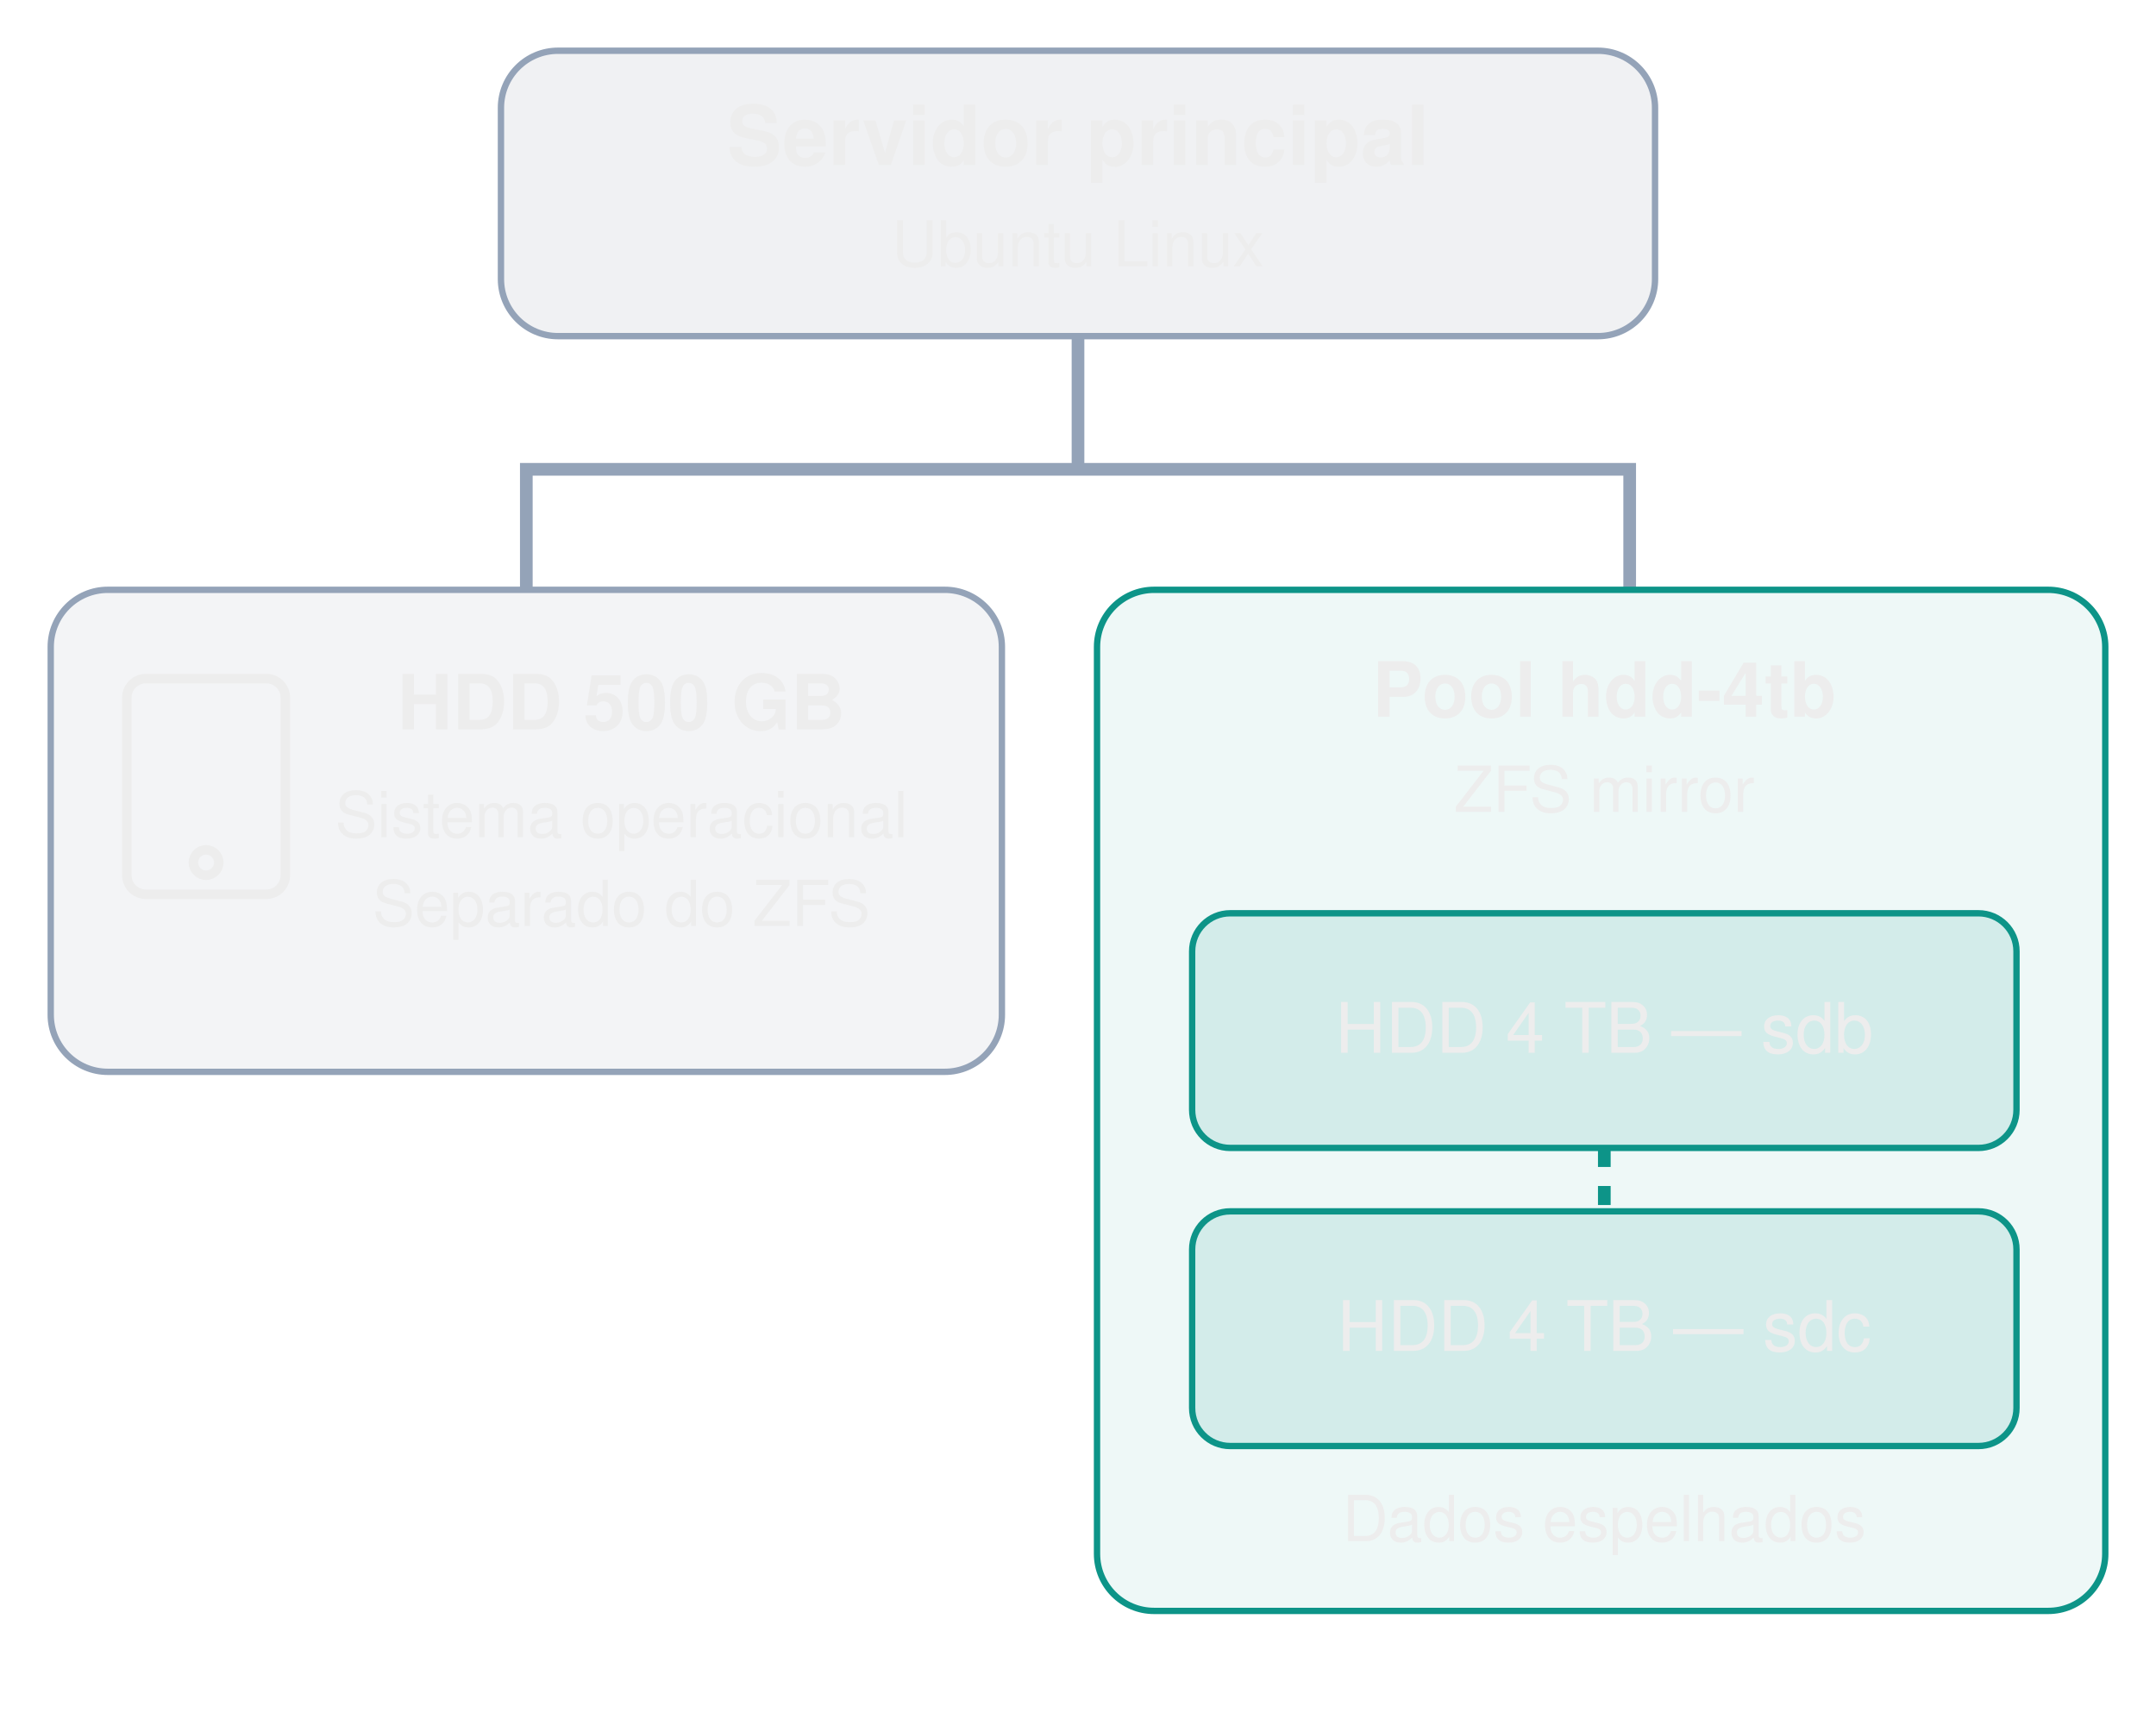
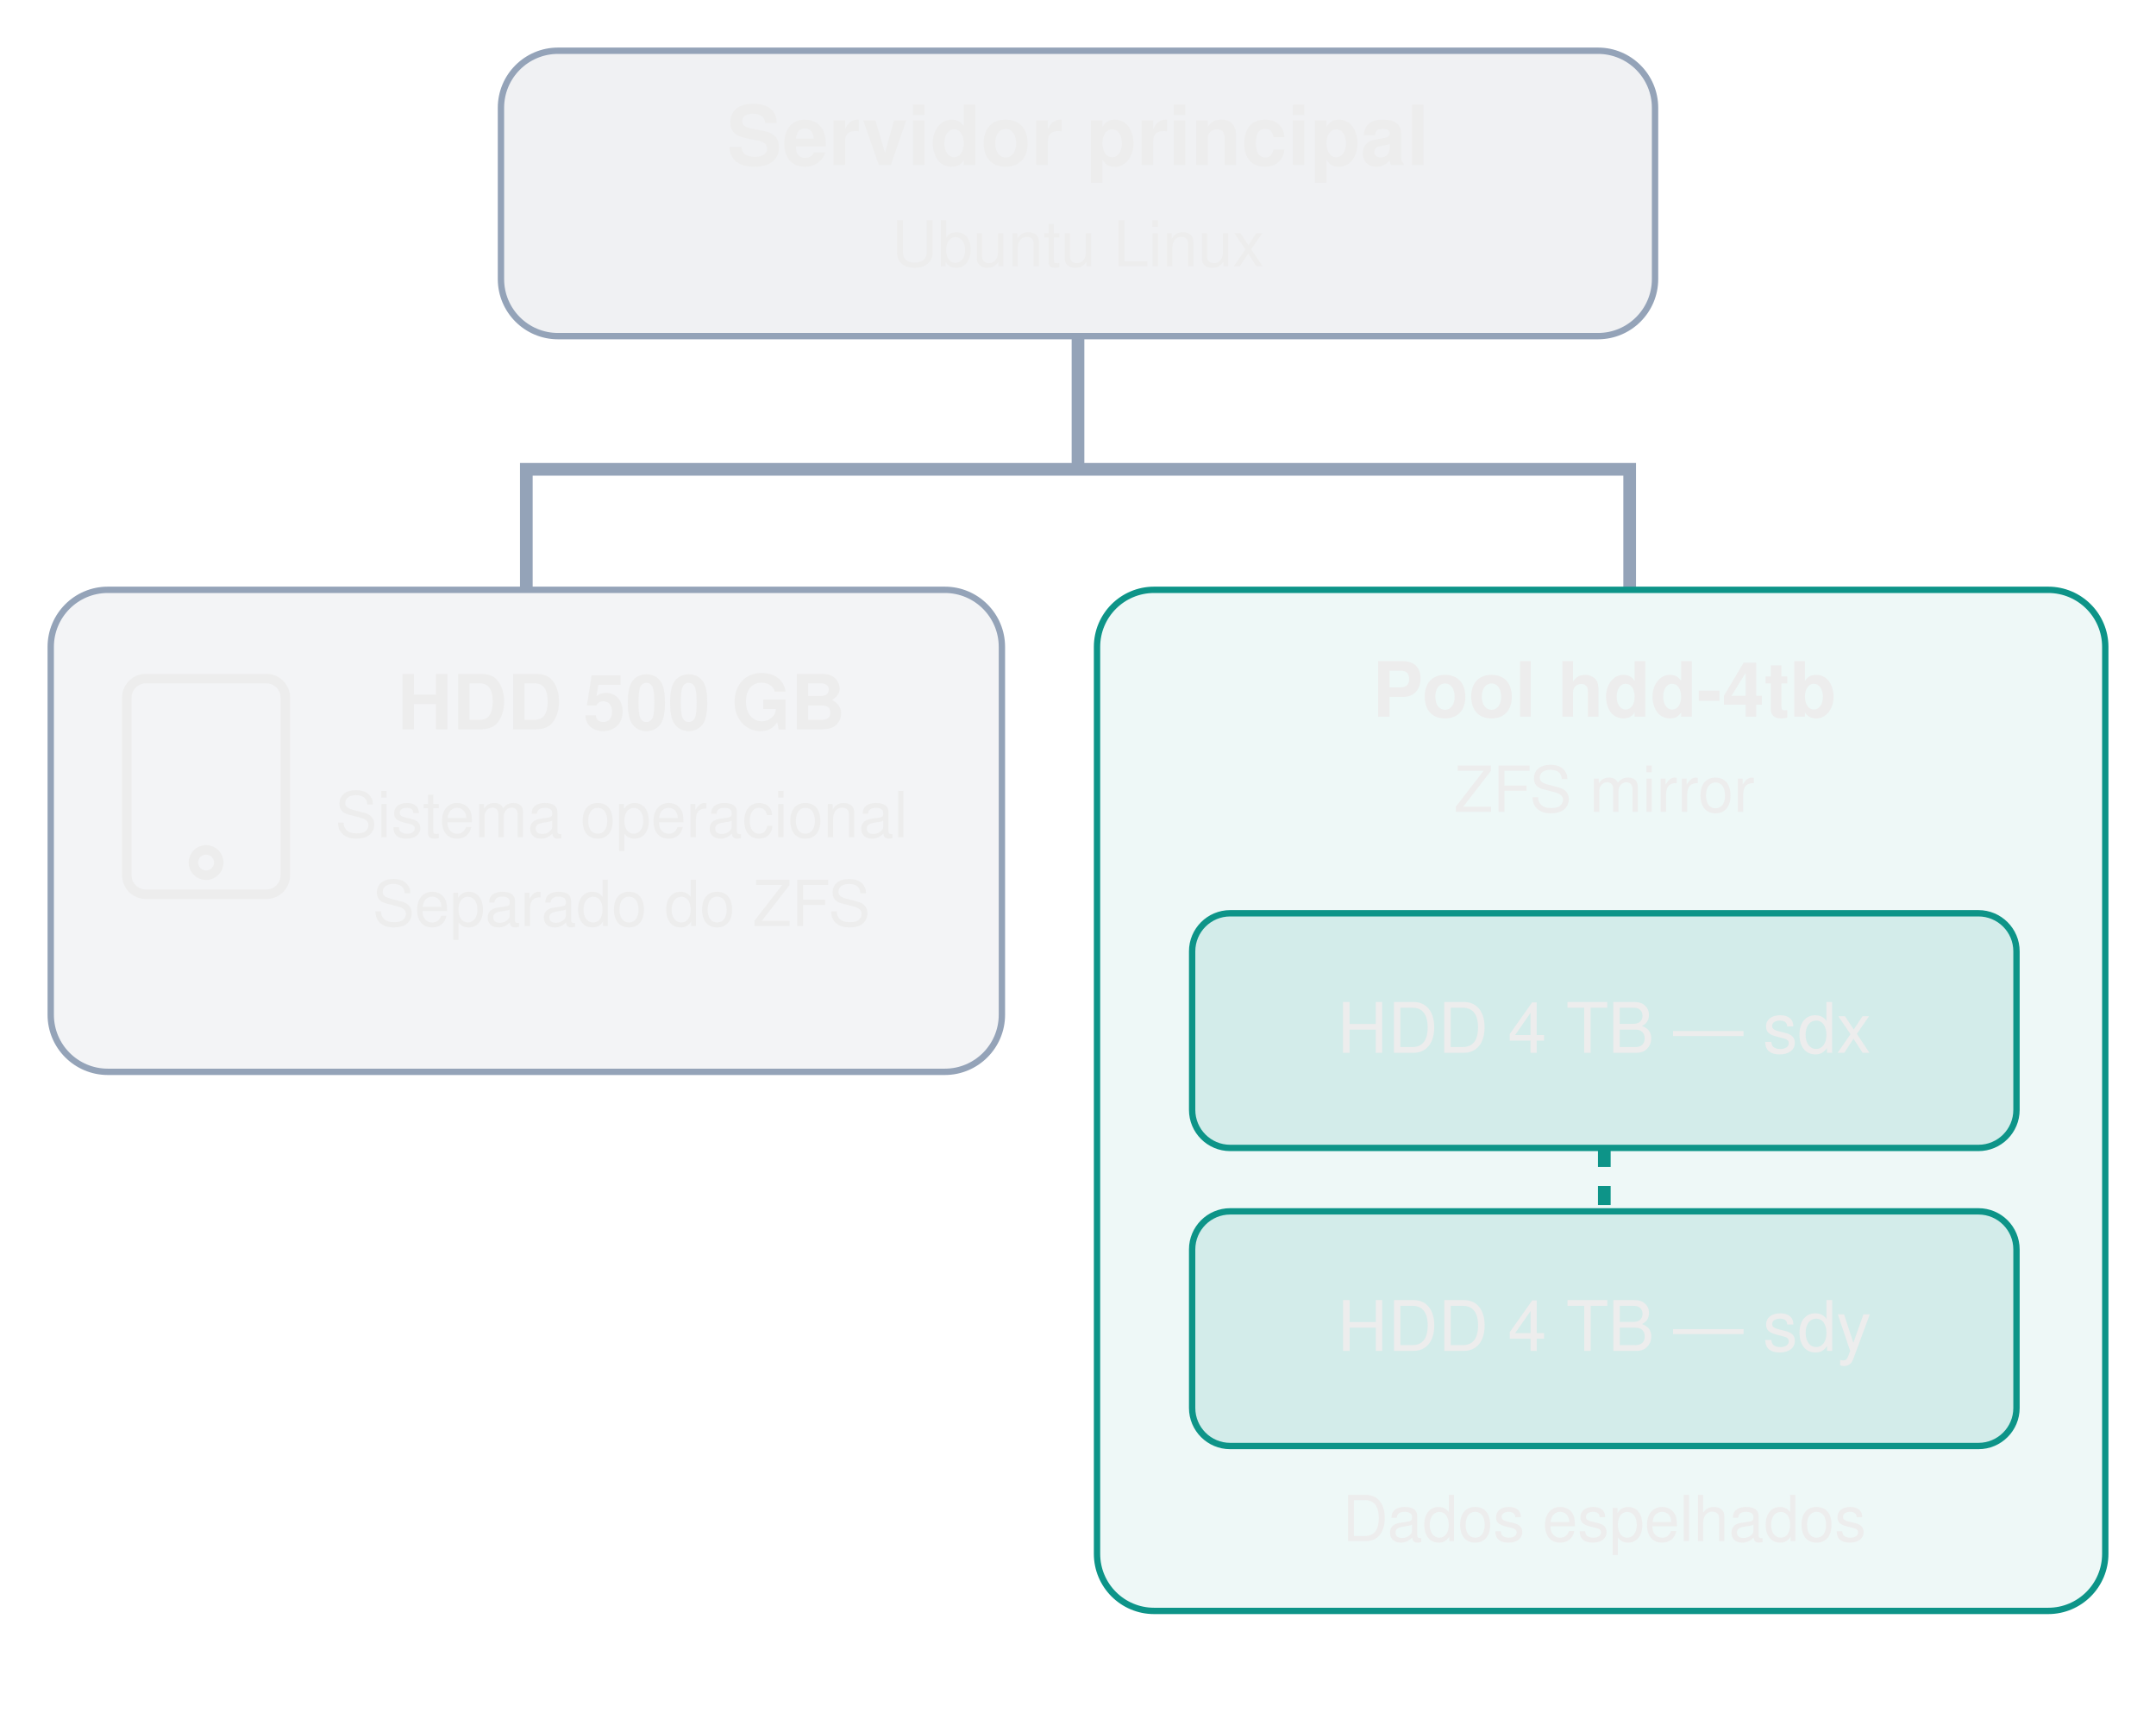
<svg xmlns="http://www.w3.org/2000/svg" font-family="-apple-system-body, ui-sans-serif, -apple-system, system-ui, Segoe UI, Helvetica, Apple Color Emoji, Arial, sans-serif, Segoe UI Emoji, Segoe UI Symbol" font-weight="400" data-d-component="svg" fill="currentColor" style="color:rgb(237, 237, 237)" viewBox="0 0 340 270" width="100%">
  <rect x="79" y="8" width="182" height="45" rx="9" stroke="#94a3b8" fill="#64748b" fill-opacity=".1" />
  <text x="170" y="26" text-anchor="middle" font-size="13" font-weight="600" fill="currentColor">Servidor principal</text>
  <text x="170" y="42" text-anchor="middle" font-size="10" fill="currentColor">Ubuntu Linux</text>
  <path d="M170 53V74H83V93 M170 74H257V93" stroke="#94a3b8" stroke-width="2" fill="none" />
  <rect x="8" y="93" width="150" height="76" rx="9" stroke="#94a3b8" fill="#64748b" fill-opacity=".08" />
  <g stroke="currentColor" fill="none" stroke-width="1.5">
    <rect x="20" y="107" width="25" height="34" rx="3" />
    <circle cx="32.5" cy="136" r="2" />
  </g>
  <text x="98" y="115" font-size="12" font-weight="600" text-anchor="middle" fill="currentColor">HDD 500 GB</text>
  <text x="98" y="132" font-size="10" text-anchor="middle" fill="currentColor">Sistema operacional</text>
  <text x="98" y="146" font-size="10" text-anchor="middle" fill="currentColor">Separado do ZFS</text>
  <rect x="173" y="93" width="159" height="161" rx="9" stroke="#0d9488" fill="#0d9488" fill-opacity=".07" />
  <text x="253" y="113" text-anchor="middle" font-size="12" font-weight="600" fill="currentColor">Pool hdd-4tb</text>
  <text x="253" y="128" text-anchor="middle" font-size="10" fill="currentColor">ZFS mirror</text>
  <rect x="188" y="144" width="130" height="37" rx="6" stroke="#0d9488" fill="#0d9488" fill-opacity=".12" />
-   <text x="253" y="166" text-anchor="middle" font-size="11" fill="currentColor">HDD 4 TB — sdb</text>
+   <text x="253" y="166" text-anchor="middle" font-size="11" fill="currentColor">HDD 4 TB — sdx</text>
  <rect x="188" y="191" width="130" height="37" rx="6" stroke="#0d9488" fill="#0d9488" fill-opacity=".12" />
-   <text x="253" y="213" text-anchor="middle" font-size="11" fill="currentColor">HDD 4 TB — sdc</text>
+   <text x="253" y="213" text-anchor="middle" font-size="11" fill="currentColor">HDD 4 TB — sdy</text>
  <path d="M253 181V191" stroke="#0d9488" stroke-width="2" stroke-dasharray="3 3" />
  <text x="253" y="243" text-anchor="middle" font-size="10" fill="currentColor">Dados espelhados</text>
</svg>
